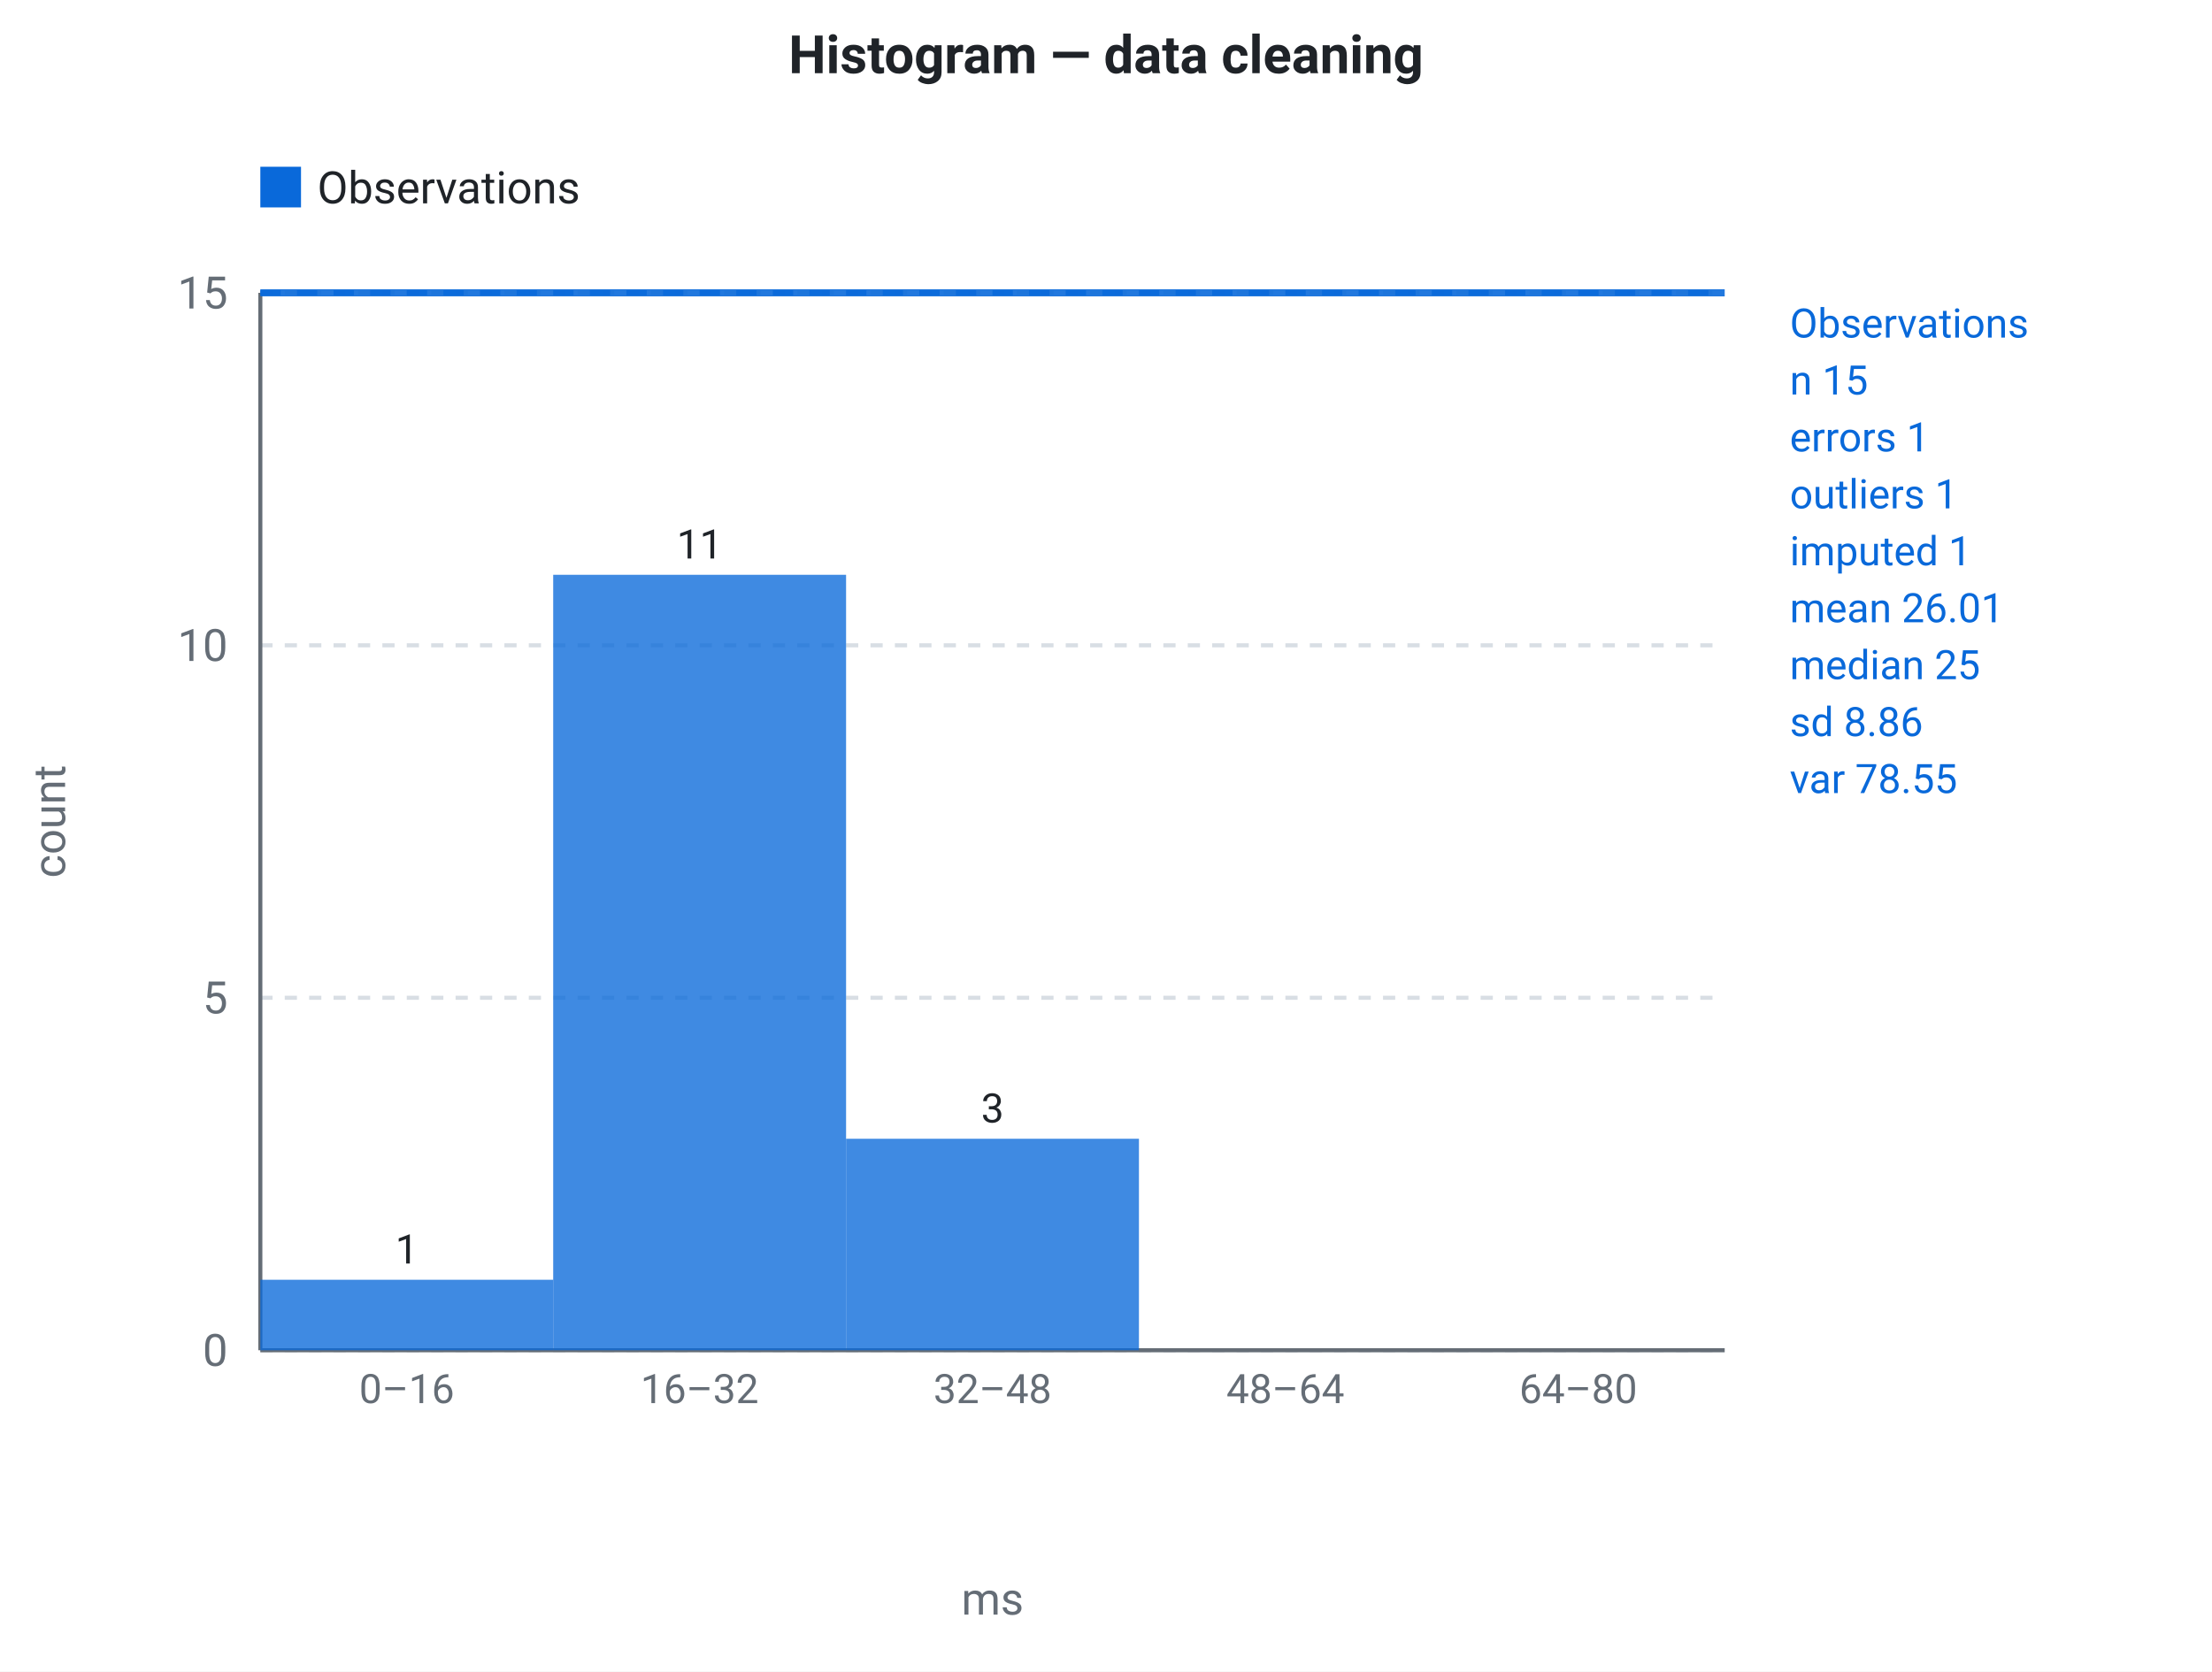
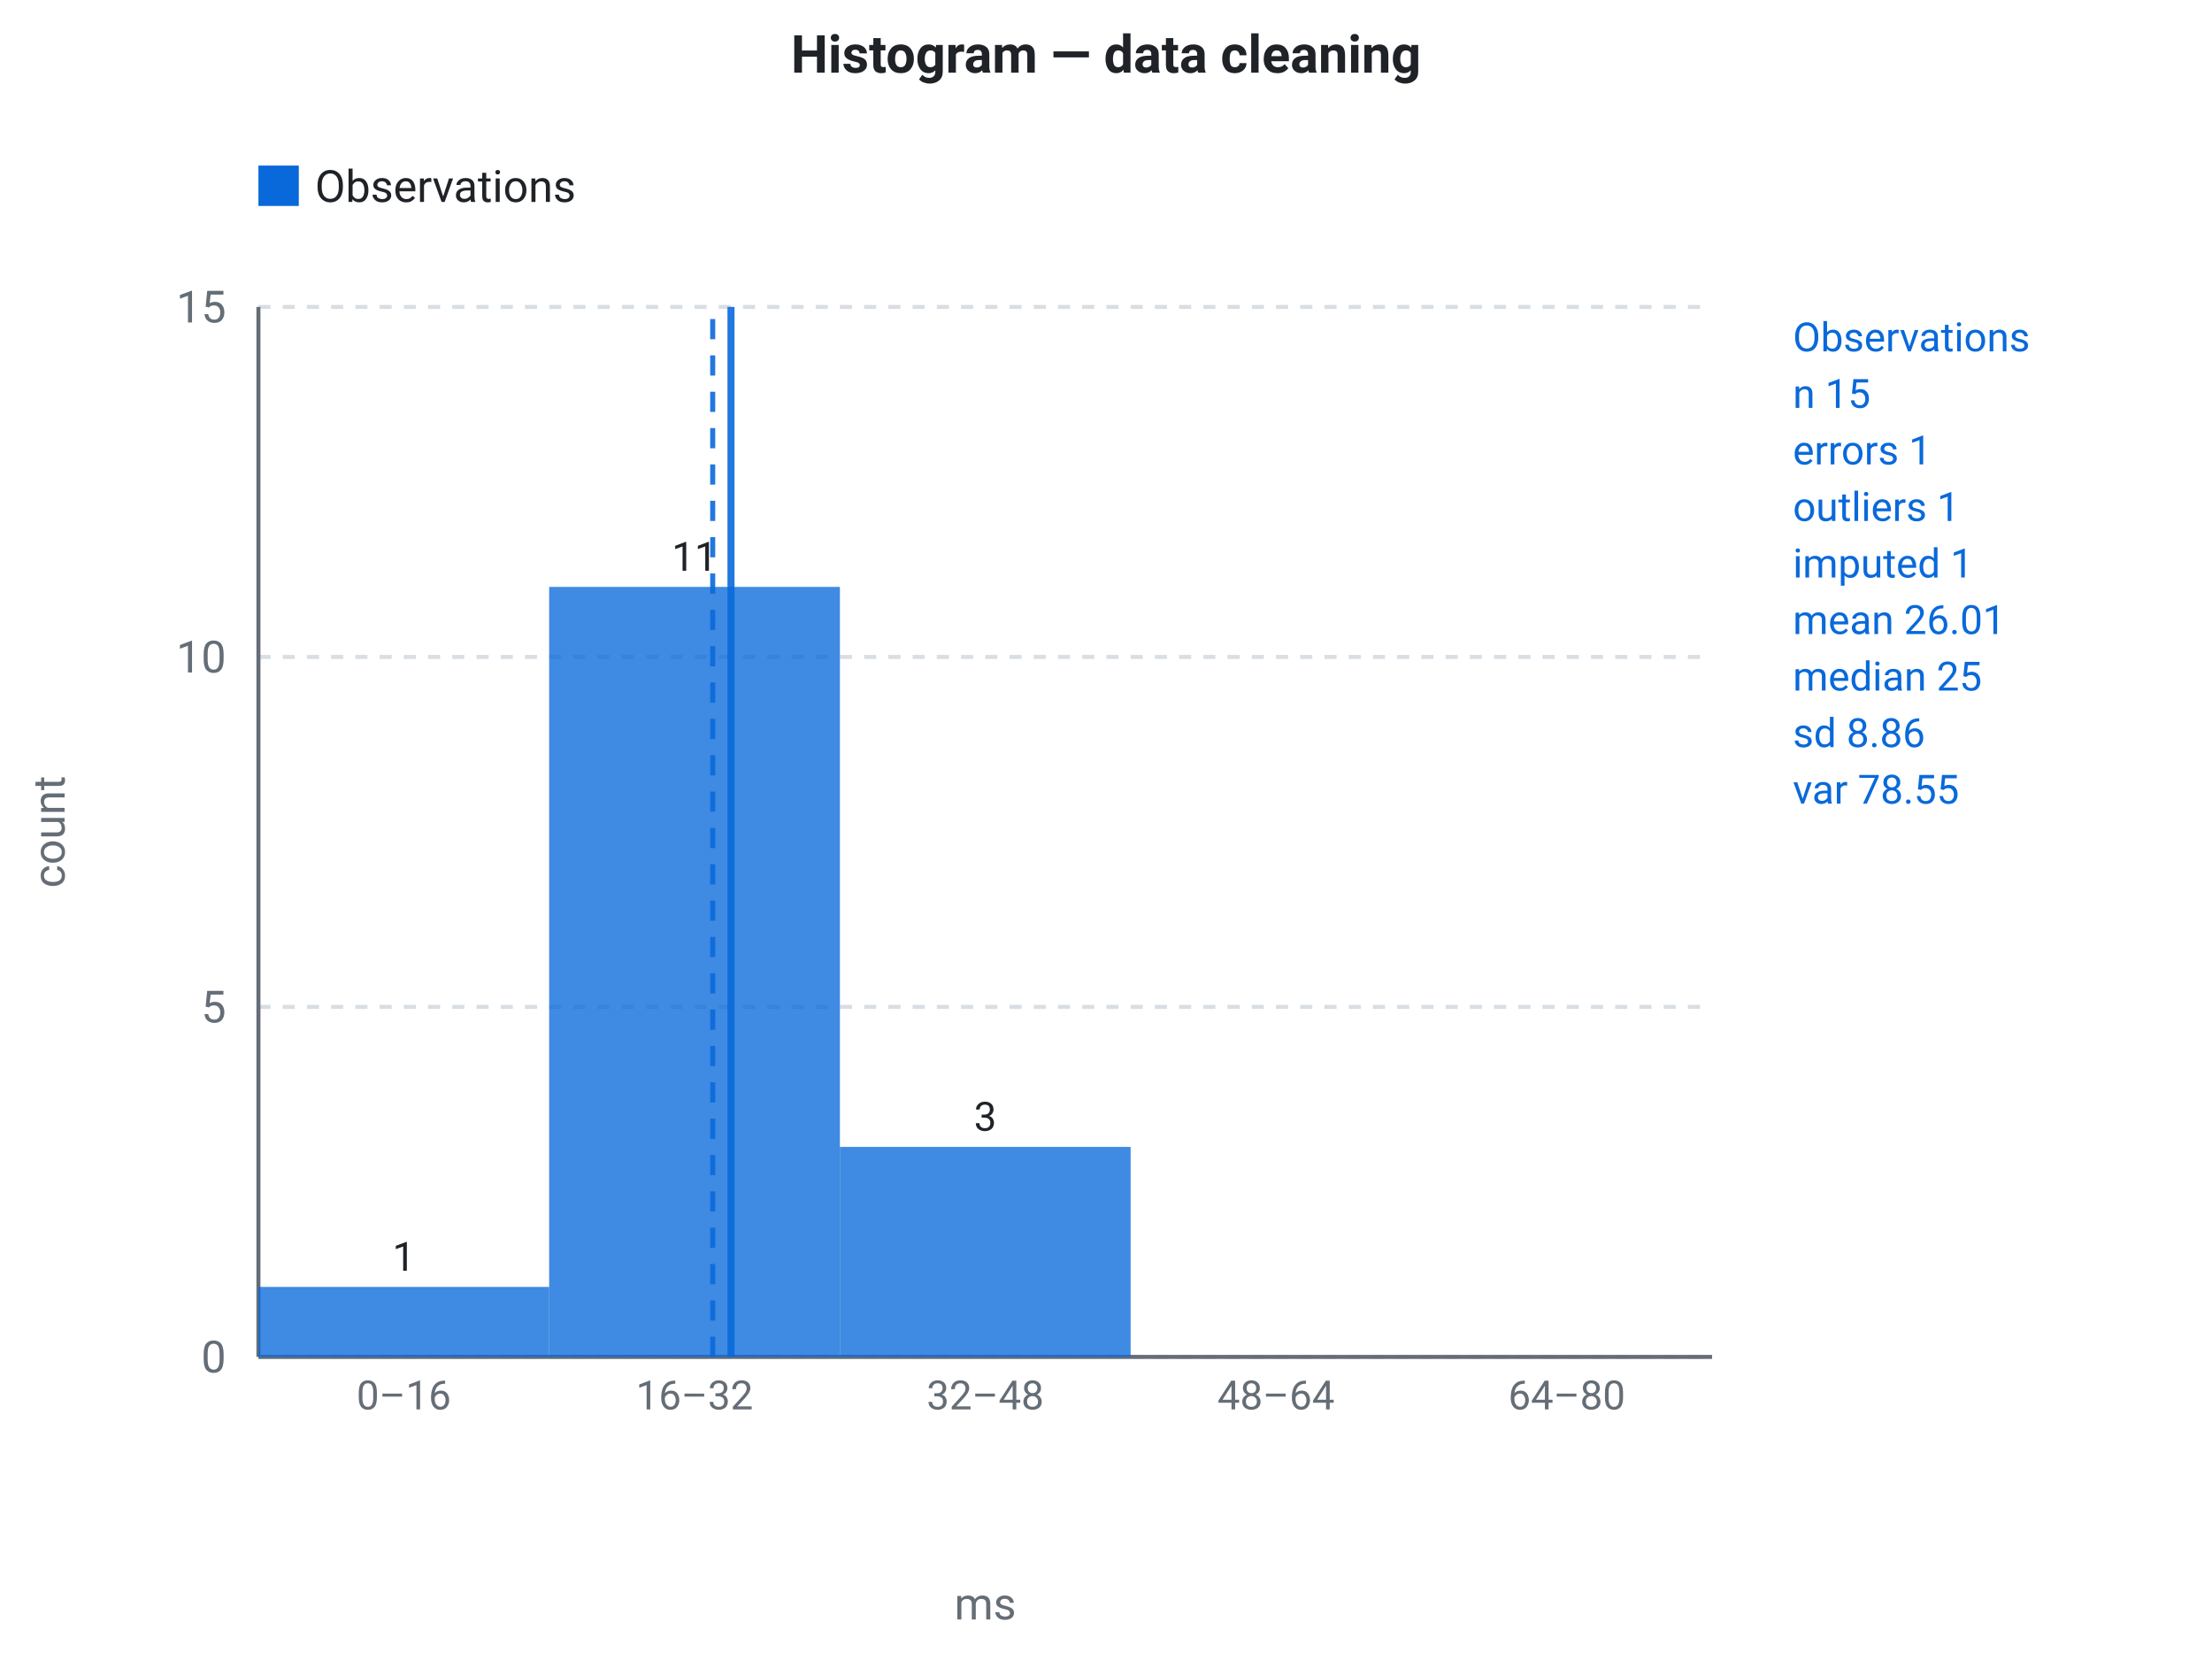
- <svg xmlns="http://www.w3.org/2000/svg" viewBox="0 0 543.8 411" width="543.8" height="411" role="img" font-family="system-ui, -apple-system, &quot;Segoe UI&quot;, Roboto, sans-serif">
-   <rect data-bg="canvas" x="0" y="0" width="543.8" height="411" fill="#ffffff" />
-   <text x="271.9" y="18" fill="#1f2328" font-size="13" text-anchor="middle" font-weight="600">Histogram — data cleaning</text>
+ <svg xmlns="http://www.w3.org/2000/svg" viewBox="0 0 547.8 415" width="547.8" height="415" role="img" font-family="system-ui, -apple-system, &quot;Segoe UI&quot;, Roboto, sans-serif">
+   <rect data-bg="canvas" x="0" y="0" width="547.8" height="415" fill="#ffffff" />
+   <text x="273.9" y="18" fill="#1f2328" font-size="13" text-anchor="middle" font-weight="600">Histogram — data cleaning</text>
  <rect x="64" y="41" width="10" height="10" fill="#0969da" />
  <text x="78" y="50" fill="#1f2328" font-size="11" text-anchor="start">Observations</text>
-   <line x1="64" y1="332" x2="424" y2="332" stroke="#d8dee4" stroke-width="1" stroke-dasharray="3 3" />
-   <text x="56" y="335.85" fill="#656d76" font-size="11" text-anchor="end">0</text>
-   <line x1="64" y1="245.33" x2="424" y2="245.33" stroke="#d8dee4" stroke-width="1" stroke-dasharray="3 3" />
-   <text x="56" y="249.18" fill="#656d76" font-size="11" text-anchor="end">5</text>
-   <line x1="64" y1="158.67" x2="424" y2="158.67" stroke="#d8dee4" stroke-width="1" stroke-dasharray="3 3" />
-   <text x="56" y="162.52" fill="#656d76" font-size="11" text-anchor="end">10</text>
-   <line x1="64" y1="72" x2="424" y2="72" stroke="#d8dee4" stroke-width="1" stroke-dasharray="3 3" />
-   <text x="56" y="75.85" fill="#656d76" font-size="11" text-anchor="end">15</text>
-   <text x="16" y="202" fill="#656d76" font-size="11" text-anchor="middle" transform="rotate(-90 16 202)">count</text>
-   <line x1="64" y1="72" x2="64" y2="332" stroke="#656d76" stroke-width="1" />
-   <line x1="64" y1="332" x2="424" y2="332" stroke="#656d76" stroke-width="1" />
-   <rect x="64" y="314.67" width="72" height="17.33" fill="#0969da" opacity="0.78" />
-   <text x="100" y="310.67" fill="#1f2328" font-size="10" text-anchor="middle">1</text>
-   <rect x="136" y="141.33" width="72" height="190.67" fill="#0969da" opacity="0.78" />
-   <text x="172" y="137.33" fill="#1f2328" font-size="10" text-anchor="middle">11</text>
-   <rect x="208" y="280" width="72" height="52" fill="#0969da" opacity="0.78" />
-   <text x="244" y="276" fill="#1f2328" font-size="10" text-anchor="middle">3</text>
-   <text x="100" y="345" fill="#656d76" font-size="10" text-anchor="middle">0–16</text>
-   <text x="172" y="345" fill="#656d76" font-size="10" text-anchor="middle">16–32</text>
-   <text x="244" y="345" fill="#656d76" font-size="10" text-anchor="middle">32–48</text>
-   <text x="316" y="345" fill="#656d76" font-size="10" text-anchor="middle">48–64</text>
-   <text x="388" y="345" fill="#656d76" font-size="10" text-anchor="middle">64–80</text>
-   <line x1="64" y1="72" x2="424" y2="72" stroke="#0969da" stroke-width="1.75" opacity="0.9" />
-   <line x1="64" y1="72" x2="424" y2="72" stroke="#0969da" stroke-width="1.25" stroke-dasharray="5 4" opacity="0.9" />
-   <text x="440" y="83" fill="#0969da" font-size="10" text-anchor="start">Observations</text>
-   <text x="440" y="97" fill="#0969da" font-size="10" text-anchor="start">n 15</text>
-   <text x="440" y="111" fill="#0969da" font-size="10" text-anchor="start">errors 1</text>
-   <text x="440" y="125" fill="#0969da" font-size="10" text-anchor="start">outliers 1</text>
-   <text x="440" y="139" fill="#0969da" font-size="10" text-anchor="start">imputed 1</text>
-   <text x="440" y="153" fill="#0969da" font-size="10" text-anchor="start">mean 26.01</text>
-   <text x="440" y="167" fill="#0969da" font-size="10" text-anchor="start">median 25</text>
-   <text x="440" y="181" fill="#0969da" font-size="10" text-anchor="start">sd 8.86</text>
-   <text x="440" y="195" fill="#0969da" font-size="10" text-anchor="start">var 78.55</text>
-   <text x="244" y="397" fill="#656d76" font-size="11" text-anchor="middle">ms</text>
+   <line x1="64" y1="336" x2="424" y2="336" stroke="#d8dee4" stroke-width="1" stroke-dasharray="3 3" />
+   <text x="56" y="339.85" fill="#656d76" font-size="11" text-anchor="end">0</text>
+   <line x1="64" y1="249.33" x2="424" y2="249.33" stroke="#d8dee4" stroke-width="1" stroke-dasharray="3 3" />
+   <text x="56" y="253.18" fill="#656d76" font-size="11" text-anchor="end">5</text>
+   <line x1="64" y1="162.67" x2="424" y2="162.67" stroke="#d8dee4" stroke-width="1" stroke-dasharray="3 3" />
+   <text x="56" y="166.52" fill="#656d76" font-size="11" text-anchor="end">10</text>
+   <line x1="64" y1="76" x2="424" y2="76" stroke="#d8dee4" stroke-width="1" stroke-dasharray="3 3" />
+   <text x="56" y="79.85" fill="#656d76" font-size="11" text-anchor="end">15</text>
+   <text x="16" y="206" fill="#656d76" font-size="11" text-anchor="middle" transform="rotate(-90 16 206)">count</text>
+   <line x1="64" y1="76" x2="64" y2="336" stroke="#656d76" stroke-width="1" />
+   <line x1="64" y1="336" x2="424" y2="336" stroke="#656d76" stroke-width="1" />
+   <rect x="64" y="318.67" width="72" height="17.33" fill="#0969da" opacity="0.78" />
+   <text x="100" y="314.67" fill="#1f2328" font-size="10" text-anchor="middle">1</text>
+   <rect x="136" y="145.33" width="72" height="190.67" fill="#0969da" opacity="0.78" />
+   <text x="172" y="141.33" fill="#1f2328" font-size="10" text-anchor="middle">11</text>
+   <rect x="208" y="284" width="72" height="52" fill="#0969da" opacity="0.78" />
+   <text x="244" y="280" fill="#1f2328" font-size="10" text-anchor="middle">3</text>
+   <text x="100" y="349" fill="#656d76" font-size="10" text-anchor="middle">0–16</text>
+   <text x="172" y="349" fill="#656d76" font-size="10" text-anchor="middle">16–32</text>
+   <text x="244" y="349" fill="#656d76" font-size="10" text-anchor="middle">32–48</text>
+   <text x="316" y="349" fill="#656d76" font-size="10" text-anchor="middle">48–64</text>
+   <text x="388" y="349" fill="#656d76" font-size="10" text-anchor="middle">64–80</text>
+   <line x1="181.03" y1="336" x2="181.03" y2="76" stroke="#0969da" stroke-width="1.75" opacity="0.9" />
+   <line x1="176.5" y1="336" x2="176.5" y2="76" stroke="#0969da" stroke-width="1.25" stroke-dasharray="5 4" opacity="0.9" />
+   <text x="444" y="87" fill="#0969da" font-size="10" text-anchor="start">Observations</text>
+   <text x="444" y="101" fill="#0969da" font-size="10" text-anchor="start">n 15</text>
+   <text x="444" y="115" fill="#0969da" font-size="10" text-anchor="start">errors 1</text>
+   <text x="444" y="129" fill="#0969da" font-size="10" text-anchor="start">outliers 1</text>
+   <text x="444" y="143" fill="#0969da" font-size="10" text-anchor="start">imputed 1</text>
+   <text x="444" y="157" fill="#0969da" font-size="10" text-anchor="start">mean 26.01</text>
+   <text x="444" y="171" fill="#0969da" font-size="10" text-anchor="start">median 25</text>
+   <text x="444" y="185" fill="#0969da" font-size="10" text-anchor="start">sd 8.86</text>
+   <text x="444" y="199" fill="#0969da" font-size="10" text-anchor="start">var 78.55</text>
+   <text x="244" y="401" fill="#656d76" font-size="11" text-anchor="middle">ms</text>
</svg>
